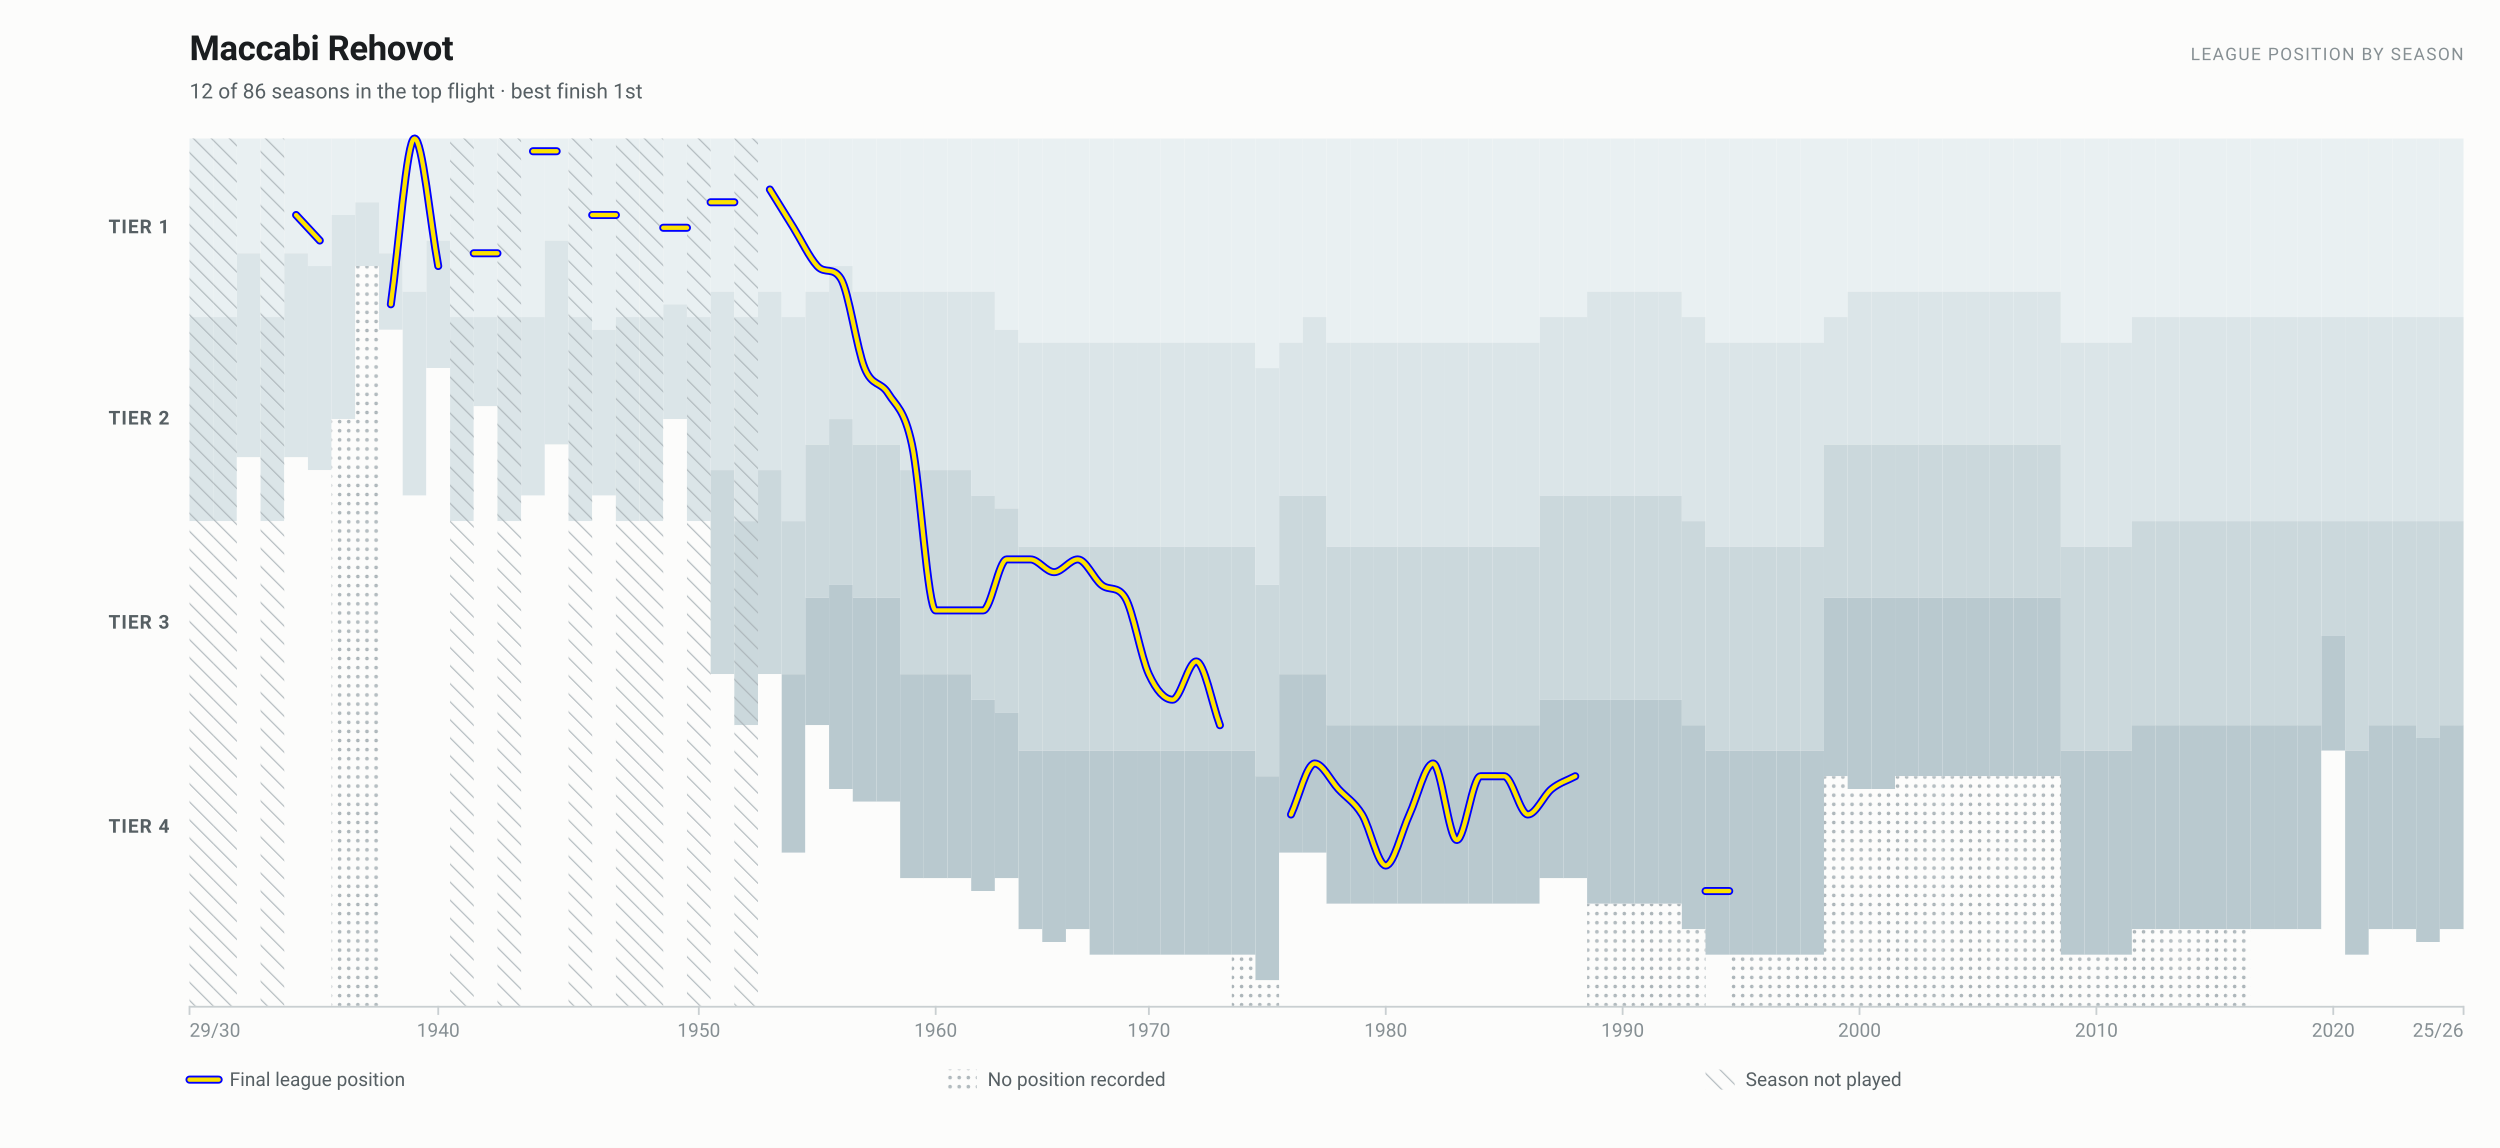
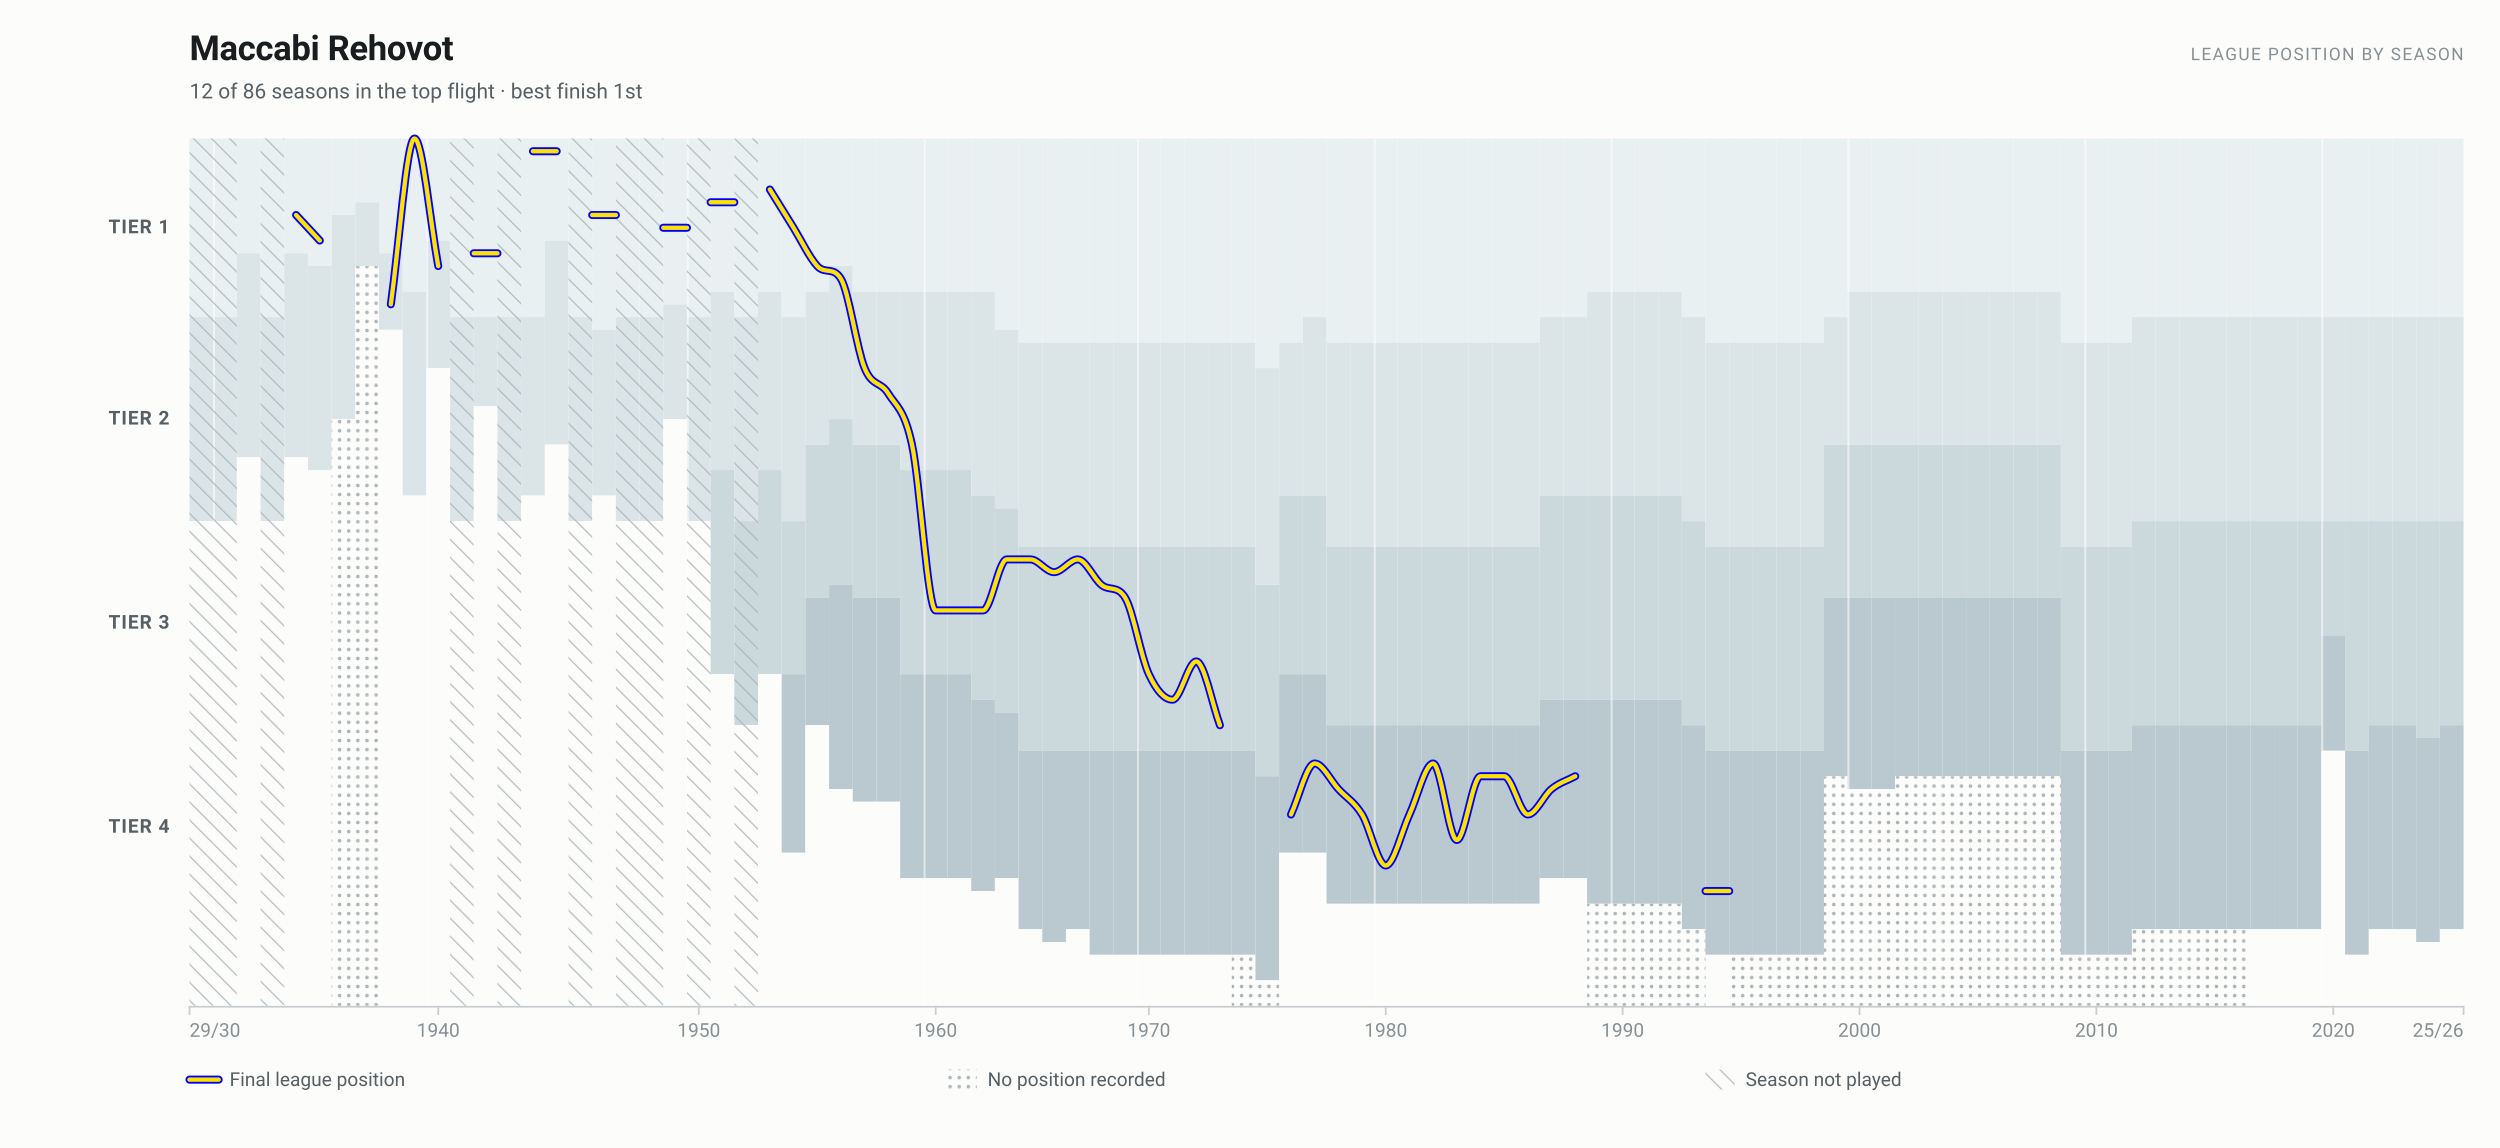
<svg xmlns="http://www.w3.org/2000/svg" width="1372" height="630" viewBox="0 0 1372 630" font-family="ui-sans-serif, -apple-system, 'Segoe UI', Roboto, 'DejaVu Sans', 'Liberation Sans', sans-serif" role="img" aria-label="Maccabi Rehovot, 1929/1930 – 2025/2026">
  <style>
  .bg{fill:#FCFCFB} .ink{fill:#1A1D1F} .ink2{fill:#565F63}
  .ink3{fill:#868F93} .rule{stroke:#C9CFD1}
  .line,.casing{fill:none;stroke-linecap:round;stroke-linejoin:round}
  .casing{stroke:#0000FF;stroke-width:4.4}
  .line{stroke:#FDE200;stroke-width:2.4}
  .champ{fill:#A06A0A}
+   .grid{stroke:#FFFFFF;stroke-opacity:0.55;stroke-width:1;fill:none}
</style>
  <defs>
    <pattern id="notplayed" width="7" height="7" patternUnits="userSpaceOnUse" patternTransform="rotate(-45)">
      <line x1="0" y1="0" x2="0" y2="7" stroke="#A9B2B6" stroke-width="1.4" />
    </pattern>
    <pattern id="uncovered" width="5" height="5" patternUnits="userSpaceOnUse">
      <circle cx="1.4" cy="1.4" r="1" fill="#A9B2B6" />
    </pattern>
    <pattern id="stopped" width="4" height="4" patternUnits="userSpaceOnUse">
      <rect width="4" height="2" fill="#A9B2B6" fill-opacity=".55" />
    </pattern>
    <pattern id="notier" width="4" height="4" patternUnits="userSpaceOnUse">
      <rect width="4" height="4" fill="#FCFCFB" />
    </pattern>
  </defs>
  <rect class="bg" width="1372" height="630" />
  <rect x="104" y="76" width="13" height="98" fill="#E9F0F2" />
  <rect x="104" y="174" width="13" height="112" fill="#DBE5E8" />
  <rect x="104" y="286" width="13" height="266" fill="url(#notier)" />
  <rect x="117" y="76" width="13" height="98" fill="#E9F0F2" />
  <rect x="117" y="174" width="13" height="112" fill="#DBE5E8" />
  <rect x="117" y="286" width="13" height="266" fill="url(#notier)" />
  <rect x="130" y="76" width="13" height="63" fill="#E9F0F2" />
  <rect x="130" y="139" width="13" height="112" fill="#DBE5E8" />
  <rect x="130" y="251" width="13" height="301" fill="url(#notier)" />
  <rect x="143" y="76" width="13" height="98" fill="#E9F0F2" />
  <rect x="143" y="174" width="13" height="112" fill="#DBE5E8" />
  <rect x="143" y="286" width="13" height="266" fill="url(#notier)" />
  <rect x="156" y="76" width="13" height="63" fill="#E9F0F2" />
  <rect x="156" y="139" width="13" height="112" fill="#DBE5E8" />
  <rect x="156" y="251" width="13" height="301" fill="url(#notier)" />
  <rect x="169" y="76" width="13" height="70" fill="#E9F0F2" />
  <rect x="169" y="146" width="13" height="112" fill="#DBE5E8" />
  <rect x="169" y="258" width="13" height="294" fill="url(#notier)" />
  <rect x="182" y="76" width="13" height="42" fill="#E9F0F2" />
  <rect x="182" y="118" width="13" height="112" fill="#DBE5E8" />
  <rect x="182" y="230" width="13" height="322" fill="url(#notier)" />
  <rect x="195" y="76" width="13" height="35" fill="#E9F0F2" />
  <rect x="195" y="111" width="13" height="35" fill="#DBE5E8" />
  <rect x="195" y="146" width="13" height="406" fill="url(#notier)" />
  <rect x="208" y="76" width="13" height="63" fill="#E9F0F2" />
  <rect x="208" y="139" width="13" height="42" fill="#DBE5E8" />
  <rect x="208" y="181" width="13" height="371" fill="url(#notier)" />
  <rect x="221" y="76" width="13" height="84" fill="#E9F0F2" />
  <rect x="221" y="160" width="13" height="112" fill="#DBE5E8" />
  <rect x="221" y="272" width="13" height="280" fill="url(#notier)" />
  <rect x="234" y="76" width="13" height="56" fill="#E9F0F2" />
  <rect x="234" y="132" width="13" height="70" fill="#DBE5E8" />
  <rect x="234" y="202" width="13" height="350" fill="url(#notier)" />
  <rect x="247" y="76" width="13" height="98" fill="#E9F0F2" />
  <rect x="247" y="174" width="13" height="112" fill="#DBE5E8" />
  <rect x="247" y="286" width="13" height="266" fill="url(#notier)" />
  <rect x="260" y="76" width="13" height="98" fill="#E9F0F2" />
  <rect x="260" y="174" width="13" height="49" fill="#DBE5E8" />
  <rect x="260" y="223" width="13" height="329" fill="url(#notier)" />
  <rect x="273" y="76" width="13" height="98" fill="#E9F0F2" />
  <rect x="273" y="174" width="13" height="112" fill="#DBE5E8" />
  <rect x="273" y="286" width="13" height="266" fill="url(#notier)" />
  <rect x="286" y="76" width="13" height="98" fill="#E9F0F2" />
  <rect x="286" y="174" width="13" height="98" fill="#DBE5E8" />
  <rect x="286" y="272" width="13" height="280" fill="url(#notier)" />
  <rect x="299" y="76" width="13" height="56" fill="#E9F0F2" />
  <rect x="299" y="132" width="13" height="112" fill="#DBE5E8" />
  <rect x="299" y="244" width="13" height="308" fill="url(#notier)" />
  <rect x="312" y="76" width="13" height="98" fill="#E9F0F2" />
  <rect x="312" y="174" width="13" height="112" fill="#DBE5E8" />
  <rect x="312" y="286" width="13" height="266" fill="url(#notier)" />
  <rect x="325" y="76" width="13" height="105" fill="#E9F0F2" />
  <rect x="325" y="181" width="13" height="91" fill="#DBE5E8" />
  <rect x="325" y="272" width="13" height="280" fill="url(#notier)" />
  <rect x="338" y="76" width="13" height="98" fill="#E9F0F2" />
  <rect x="338" y="174" width="13" height="112" fill="#DBE5E8" />
  <rect x="338" y="286" width="13" height="266" fill="url(#notier)" />
  <rect x="351" y="76" width="13" height="98" fill="#E9F0F2" />
  <rect x="351" y="174" width="13" height="112" fill="#DBE5E8" />
  <rect x="351" y="286" width="13" height="266" fill="url(#notier)" />
  <rect x="364" y="76" width="13" height="91" fill="#E9F0F2" />
  <rect x="364" y="167" width="13" height="63" fill="#DBE5E8" />
  <rect x="364" y="230" width="13" height="322" fill="url(#notier)" />
  <rect x="377" y="76" width="13" height="98" fill="#E9F0F2" />
  <rect x="377" y="174" width="13" height="112" fill="#DBE5E8" />
  <rect x="377" y="286" width="13" height="266" fill="url(#notier)" />
  <rect x="390" y="76" width="13" height="84" fill="#E9F0F2" />
  <rect x="390" y="160" width="13" height="98" fill="#DBE5E8" />
  <rect x="390" y="258" width="13" height="112" fill="#CBD8DC" />
  <rect x="390" y="370" width="13" height="182" fill="url(#notier)" />
  <rect x="403" y="76" width="13" height="98" fill="#E9F0F2" />
  <rect x="403" y="174" width="13" height="112" fill="#DBE5E8" />
  <rect x="403" y="286" width="13" height="112" fill="#CBD8DC" />
  <rect x="403" y="398" width="13" height="154" fill="url(#notier)" />
  <rect x="416" y="76" width="13" height="84" fill="#E9F0F2" />
  <rect x="416" y="160" width="13" height="98" fill="#DBE5E8" />
  <rect x="416" y="258" width="13" height="112" fill="#CBD8DC" />
  <rect x="416" y="370" width="13" height="182" fill="url(#notier)" />
  <rect x="429" y="76" width="13" height="98" fill="#E9F0F2" />
  <rect x="429" y="174" width="13" height="112" fill="#DBE5E8" />
  <rect x="429" y="286" width="13" height="84" fill="#CBD8DC" />
  <rect x="429" y="370" width="13" height="98" fill="#B9C9CF" />
  <rect x="429" y="468" width="13" height="84" fill="url(#notier)" />
  <rect x="442" y="76" width="13" height="84" fill="#E9F0F2" />
  <rect x="442" y="160" width="13" height="84" fill="#DBE5E8" />
  <rect x="442" y="244" width="13" height="84" fill="#CBD8DC" />
  <rect x="442" y="328" width="13" height="70" fill="#B9C9CF" />
  <rect x="442" y="398" width="13" height="154" fill="url(#notier)" />
  <rect x="455" y="76" width="13" height="70" fill="#E9F0F2" />
  <rect x="455" y="146" width="13" height="84" fill="#DBE5E8" />
  <rect x="455" y="230" width="13" height="91" fill="#CBD8DC" />
  <rect x="455" y="321" width="13" height="112" fill="#B9C9CF" />
  <rect x="455" y="433" width="13" height="119" fill="url(#notier)" />
  <rect x="468" y="76" width="13" height="84" fill="#E9F0F2" />
  <rect x="468" y="160" width="13" height="84" fill="#DBE5E8" />
  <rect x="468" y="244" width="13" height="84" fill="#CBD8DC" />
  <rect x="468" y="328" width="13" height="112" fill="#B9C9CF" />
  <rect x="468" y="440" width="13" height="112" fill="url(#notier)" />
  <rect x="481" y="76" width="13" height="84" fill="#E9F0F2" />
  <rect x="481" y="160" width="13" height="84" fill="#DBE5E8" />
  <rect x="481" y="244" width="13" height="84" fill="#CBD8DC" />
  <rect x="481" y="328" width="13" height="112" fill="#B9C9CF" />
  <rect x="481" y="440" width="13" height="112" fill="url(#notier)" />
  <rect x="494" y="76" width="13" height="84" fill="#E9F0F2" />
  <rect x="494" y="160" width="13" height="98" fill="#DBE5E8" />
  <rect x="494" y="258" width="13" height="112" fill="#CBD8DC" />
  <rect x="494" y="370" width="13" height="112" fill="#B9C9CF" />
  <rect x="494" y="482" width="13" height="70" fill="url(#notier)" />
  <rect x="507" y="76" width="13" height="84" fill="#E9F0F2" />
  <rect x="507" y="160" width="13" height="98" fill="#DBE5E8" />
  <rect x="507" y="258" width="13" height="112" fill="#CBD8DC" />
  <rect x="507" y="370" width="13" height="112" fill="#B9C9CF" />
  <rect x="507" y="482" width="13" height="70" fill="url(#notier)" />
  <rect x="520" y="76" width="13" height="84" fill="#E9F0F2" />
  <rect x="520" y="160" width="13" height="98" fill="#DBE5E8" />
  <rect x="520" y="258" width="13" height="112" fill="#CBD8DC" />
  <rect x="520" y="370" width="13" height="112" fill="#B9C9CF" />
  <rect x="520" y="482" width="13" height="70" fill="url(#notier)" />
  <rect x="533" y="76" width="13" height="84" fill="#E9F0F2" />
  <rect x="533" y="160" width="13" height="112" fill="#DBE5E8" />
  <rect x="533" y="272" width="13" height="112" fill="#CBD8DC" />
  <rect x="533" y="384" width="13" height="105" fill="#B9C9CF" />
  <rect x="533" y="489" width="13" height="63" fill="url(#notier)" />
  <rect x="546" y="76" width="13" height="105" fill="#E9F0F2" />
  <rect x="546" y="181" width="13" height="98" fill="#DBE5E8" />
  <rect x="546" y="279" width="13" height="112" fill="#CBD8DC" />
  <rect x="546" y="391" width="13" height="91" fill="#B9C9CF" />
  <rect x="546" y="482" width="13" height="70" fill="url(#notier)" />
  <rect x="559" y="76" width="13" height="112" fill="#E9F0F2" />
  <rect x="559" y="188" width="13" height="112" fill="#DBE5E8" />
  <rect x="559" y="300" width="13" height="112" fill="#CBD8DC" />
  <rect x="559" y="412" width="13" height="98" fill="#B9C9CF" />
  <rect x="559" y="510" width="13" height="42" fill="url(#notier)" />
  <rect x="572" y="76" width="13" height="112" fill="#E9F0F2" />
  <rect x="572" y="188" width="13" height="112" fill="#DBE5E8" />
  <rect x="572" y="300" width="13" height="112" fill="#CBD8DC" />
  <rect x="572" y="412" width="13" height="105" fill="#B9C9CF" />
  <rect x="572" y="517" width="13" height="35" fill="url(#notier)" />
  <rect x="585" y="76" width="13" height="112" fill="#E9F0F2" />
  <rect x="585" y="188" width="13" height="112" fill="#DBE5E8" />
  <rect x="585" y="300" width="13" height="112" fill="#CBD8DC" />
  <rect x="585" y="412" width="13" height="98" fill="#B9C9CF" />
  <rect x="585" y="510" width="13" height="42" fill="url(#notier)" />
  <rect x="598" y="76" width="13" height="112" fill="#E9F0F2" />
  <rect x="598" y="188" width="13" height="112" fill="#DBE5E8" />
  <rect x="598" y="300" width="13" height="112" fill="#CBD8DC" />
  <rect x="598" y="412" width="13" height="112" fill="#B9C9CF" />
  <rect x="598" y="524" width="13" height="28" fill="url(#notier)" />
  <rect x="611" y="76" width="13" height="112" fill="#E9F0F2" />
  <rect x="611" y="188" width="13" height="112" fill="#DBE5E8" />
  <rect x="611" y="300" width="13" height="112" fill="#CBD8DC" />
  <rect x="611" y="412" width="13" height="112" fill="#B9C9CF" />
  <rect x="611" y="524" width="13" height="28" fill="url(#notier)" />
  <rect x="624" y="76" width="13" height="112" fill="#E9F0F2" />
  <rect x="624" y="188" width="13" height="112" fill="#DBE5E8" />
  <rect x="624" y="300" width="13" height="112" fill="#CBD8DC" />
  <rect x="624" y="412" width="13" height="112" fill="#B9C9CF" />
  <rect x="624" y="524" width="13" height="28" fill="url(#notier)" />
  <rect x="637" y="76" width="13" height="112" fill="#E9F0F2" />
  <rect x="637" y="188" width="13" height="112" fill="#DBE5E8" />
  <rect x="637" y="300" width="13" height="112" fill="#CBD8DC" />
  <rect x="637" y="412" width="13" height="112" fill="#B9C9CF" />
  <rect x="637" y="524" width="13" height="28" fill="url(#notier)" />
  <rect x="650" y="76" width="13" height="112" fill="#E9F0F2" />
  <rect x="650" y="188" width="13" height="112" fill="#DBE5E8" />
  <rect x="650" y="300" width="13" height="112" fill="#CBD8DC" />
  <rect x="650" y="412" width="13" height="112" fill="#B9C9CF" />
  <rect x="650" y="524" width="13" height="28" fill="url(#notier)" />
  <rect x="663" y="76" width="13" height="112" fill="#E9F0F2" />
  <rect x="663" y="188" width="13" height="112" fill="#DBE5E8" />
  <rect x="663" y="300" width="13" height="112" fill="#CBD8DC" />
  <rect x="663" y="412" width="13" height="112" fill="#B9C9CF" />
  <rect x="663" y="524" width="13" height="28" fill="url(#notier)" />
  <rect x="676" y="76" width="13" height="112" fill="#E9F0F2" />
  <rect x="676" y="188" width="13" height="112" fill="#DBE5E8" />
  <rect x="676" y="300" width="13" height="112" fill="#CBD8DC" />
  <rect x="676" y="412" width="13" height="112" fill="#B9C9CF" />
  <rect x="676" y="524" width="13" height="28" fill="url(#notier)" />
  <rect x="689" y="76" width="13" height="126" fill="#E9F0F2" />
  <rect x="689" y="202" width="13" height="119" fill="#DBE5E8" />
  <rect x="689" y="321" width="13" height="105" fill="#CBD8DC" />
  <rect x="689" y="426" width="13" height="112" fill="#B9C9CF" />
  <rect x="689" y="538" width="13" height="14" fill="url(#notier)" />
  <rect x="702" y="76" width="13" height="112" fill="#E9F0F2" />
  <rect x="702" y="188" width="13" height="84" fill="#DBE5E8" />
  <rect x="702" y="272" width="13" height="98" fill="#CBD8DC" />
  <rect x="702" y="370" width="13" height="98" fill="#B9C9CF" />
  <rect x="702" y="468" width="13" height="84" fill="url(#notier)" />
  <rect x="715" y="76" width="13" height="98" fill="#E9F0F2" />
  <rect x="715" y="174" width="13" height="98" fill="#DBE5E8" />
  <rect x="715" y="272" width="13" height="98" fill="#CBD8DC" />
  <rect x="715" y="370" width="13" height="98" fill="#B9C9CF" />
  <rect x="715" y="468" width="13" height="84" fill="url(#notier)" />
  <rect x="728" y="76" width="13" height="112" fill="#E9F0F2" />
  <rect x="728" y="188" width="13" height="112" fill="#DBE5E8" />
  <rect x="728" y="300" width="13" height="98" fill="#CBD8DC" />
  <rect x="728" y="398" width="13" height="98" fill="#B9C9CF" />
  <rect x="728" y="496" width="13" height="56" fill="url(#notier)" />
  <rect x="741" y="76" width="13" height="112" fill="#E9F0F2" />
  <rect x="741" y="188" width="13" height="112" fill="#DBE5E8" />
  <rect x="741" y="300" width="13" height="98" fill="#CBD8DC" />
  <rect x="741" y="398" width="13" height="98" fill="#B9C9CF" />
  <rect x="741" y="496" width="13" height="56" fill="url(#notier)" />
  <rect x="754" y="76" width="13" height="112" fill="#E9F0F2" />
  <rect x="754" y="188" width="13" height="112" fill="#DBE5E8" />
  <rect x="754" y="300" width="13" height="98" fill="#CBD8DC" />
  <rect x="754" y="398" width="13" height="98" fill="#B9C9CF" />
  <rect x="754" y="496" width="13" height="56" fill="url(#notier)" />
  <rect x="767" y="76" width="13" height="112" fill="#E9F0F2" />
  <rect x="767" y="188" width="13" height="112" fill="#DBE5E8" />
  <rect x="767" y="300" width="13" height="98" fill="#CBD8DC" />
  <rect x="767" y="398" width="13" height="98" fill="#B9C9CF" />
  <rect x="767" y="496" width="13" height="56" fill="url(#notier)" />
  <rect x="780" y="76" width="13" height="112" fill="#E9F0F2" />
  <rect x="780" y="188" width="13" height="112" fill="#DBE5E8" />
  <rect x="780" y="300" width="13" height="98" fill="#CBD8DC" />
  <rect x="780" y="398" width="13" height="98" fill="#B9C9CF" />
  <rect x="780" y="496" width="13" height="56" fill="url(#notier)" />
  <rect x="793" y="76" width="13" height="112" fill="#E9F0F2" />
  <rect x="793" y="188" width="13" height="112" fill="#DBE5E8" />
  <rect x="793" y="300" width="13" height="98" fill="#CBD8DC" />
  <rect x="793" y="398" width="13" height="98" fill="#B9C9CF" />
  <rect x="793" y="496" width="13" height="56" fill="url(#notier)" />
  <rect x="806" y="76" width="13" height="112" fill="#E9F0F2" />
  <rect x="806" y="188" width="13" height="112" fill="#DBE5E8" />
  <rect x="806" y="300" width="13" height="98" fill="#CBD8DC" />
  <rect x="806" y="398" width="13" height="98" fill="#B9C9CF" />
  <rect x="806" y="496" width="13" height="56" fill="url(#notier)" />
  <rect x="819" y="76" width="13" height="112" fill="#E9F0F2" />
  <rect x="819" y="188" width="13" height="112" fill="#DBE5E8" />
  <rect x="819" y="300" width="13" height="98" fill="#CBD8DC" />
  <rect x="819" y="398" width="13" height="98" fill="#B9C9CF" />
  <rect x="819" y="496" width="13" height="56" fill="url(#notier)" />
  <rect x="832" y="76" width="13" height="112" fill="#E9F0F2" />
  <rect x="832" y="188" width="13" height="112" fill="#DBE5E8" />
  <rect x="832" y="300" width="13" height="98" fill="#CBD8DC" />
  <rect x="832" y="398" width="13" height="98" fill="#B9C9CF" />
  <rect x="832" y="496" width="13" height="56" fill="url(#notier)" />
  <rect x="845" y="76" width="13" height="98" fill="#E9F0F2" />
  <rect x="845" y="174" width="13" height="98" fill="#DBE5E8" />
  <rect x="845" y="272" width="13" height="112" fill="#CBD8DC" />
  <rect x="845" y="384" width="13" height="98" fill="#B9C9CF" />
  <rect x="845" y="482" width="13" height="70" fill="url(#notier)" />
  <rect x="858" y="76" width="13" height="98" fill="#E9F0F2" />
  <rect x="858" y="174" width="13" height="98" fill="#DBE5E8" />
  <rect x="858" y="272" width="13" height="112" fill="#CBD8DC" />
  <rect x="858" y="384" width="13" height="98" fill="#B9C9CF" />
  <rect x="858" y="482" width="13" height="70" fill="url(#notier)" />
  <rect x="871" y="76" width="13" height="84" fill="#E9F0F2" />
  <rect x="871" y="160" width="13" height="112" fill="#DBE5E8" />
  <rect x="871" y="272" width="13" height="112" fill="#CBD8DC" />
  <rect x="871" y="384" width="13" height="112" fill="#B9C9CF" />
  <rect x="871" y="496" width="13" height="56" fill="url(#notier)" />
  <rect x="884" y="76" width="13" height="84" fill="#E9F0F2" />
  <rect x="884" y="160" width="13" height="112" fill="#DBE5E8" />
  <rect x="884" y="272" width="13" height="112" fill="#CBD8DC" />
  <rect x="884" y="384" width="13" height="112" fill="#B9C9CF" />
  <rect x="884" y="496" width="13" height="56" fill="url(#notier)" />
  <rect x="897" y="76" width="13" height="84" fill="#E9F0F2" />
  <rect x="897" y="160" width="13" height="112" fill="#DBE5E8" />
  <rect x="897" y="272" width="13" height="112" fill="#CBD8DC" />
  <rect x="897" y="384" width="13" height="112" fill="#B9C9CF" />
  <rect x="897" y="496" width="13" height="56" fill="url(#notier)" />
  <rect x="910" y="76" width="13" height="84" fill="#E9F0F2" />
  <rect x="910" y="160" width="13" height="112" fill="#DBE5E8" />
  <rect x="910" y="272" width="13" height="112" fill="#CBD8DC" />
  <rect x="910" y="384" width="13" height="112" fill="#B9C9CF" />
  <rect x="910" y="496" width="13" height="56" fill="url(#notier)" />
  <rect x="923" y="76" width="13" height="98" fill="#E9F0F2" />
  <rect x="923" y="174" width="13" height="112" fill="#DBE5E8" />
  <rect x="923" y="286" width="13" height="112" fill="#CBD8DC" />
  <rect x="923" y="398" width="13" height="112" fill="#B9C9CF" />
  <rect x="923" y="510" width="13" height="42" fill="url(#notier)" />
  <rect x="936" y="76" width="13" height="112" fill="#E9F0F2" />
  <rect x="936" y="188" width="13" height="112" fill="#DBE5E8" />
  <rect x="936" y="300" width="13" height="112" fill="#CBD8DC" />
  <rect x="936" y="412" width="13" height="112" fill="#B9C9CF" />
  <rect x="936" y="524" width="13" height="28" fill="url(#notier)" />
  <rect x="949" y="76" width="13" height="112" fill="#E9F0F2" />
  <rect x="949" y="188" width="13" height="112" fill="#DBE5E8" />
  <rect x="949" y="300" width="13" height="112" fill="#CBD8DC" />
  <rect x="949" y="412" width="13" height="112" fill="#B9C9CF" />
  <rect x="949" y="524" width="13" height="28" fill="url(#notier)" />
  <rect x="962" y="76" width="13" height="112" fill="#E9F0F2" />
  <rect x="962" y="188" width="13" height="112" fill="#DBE5E8" />
  <rect x="962" y="300" width="13" height="112" fill="#CBD8DC" />
  <rect x="962" y="412" width="13" height="112" fill="#B9C9CF" />
  <rect x="962" y="524" width="13" height="28" fill="url(#notier)" />
  <rect x="975" y="76" width="13" height="112" fill="#E9F0F2" />
  <rect x="975" y="188" width="13" height="112" fill="#DBE5E8" />
  <rect x="975" y="300" width="13" height="112" fill="#CBD8DC" />
  <rect x="975" y="412" width="13" height="112" fill="#B9C9CF" />
  <rect x="975" y="524" width="13" height="28" fill="url(#notier)" />
  <rect x="988" y="76" width="13" height="112" fill="#E9F0F2" />
  <rect x="988" y="188" width="13" height="112" fill="#DBE5E8" />
  <rect x="988" y="300" width="13" height="112" fill="#CBD8DC" />
  <rect x="988" y="412" width="13" height="112" fill="#B9C9CF" />
  <rect x="988" y="524" width="13" height="28" fill="url(#notier)" />
  <rect x="1001" y="76" width="13" height="98" fill="#E9F0F2" />
  <rect x="1001" y="174" width="13" height="70" fill="#DBE5E8" />
  <rect x="1001" y="244" width="13" height="84" fill="#CBD8DC" />
  <rect x="1001" y="328" width="13" height="98" fill="#B9C9CF" />
  <rect x="1001" y="426" width="13" height="126" fill="url(#notier)" />
  <rect x="1014" y="76" width="13" height="84" fill="#E9F0F2" />
  <rect x="1014" y="160" width="13" height="84" fill="#DBE5E8" />
  <rect x="1014" y="244" width="13" height="84" fill="#CBD8DC" />
  <rect x="1014" y="328" width="13" height="105" fill="#B9C9CF" />
  <rect x="1014" y="433" width="13" height="119" fill="url(#notier)" />
  <rect x="1027" y="76" width="13" height="84" fill="#E9F0F2" />
  <rect x="1027" y="160" width="13" height="84" fill="#DBE5E8" />
  <rect x="1027" y="244" width="13" height="84" fill="#CBD8DC" />
  <rect x="1027" y="328" width="13" height="105" fill="#B9C9CF" />
  <rect x="1027" y="433" width="13" height="119" fill="url(#notier)" />
  <rect x="1040" y="76" width="13" height="84" fill="#E9F0F2" />
  <rect x="1040" y="160" width="13" height="84" fill="#DBE5E8" />
  <rect x="1040" y="244" width="13" height="84" fill="#CBD8DC" />
  <rect x="1040" y="328" width="13" height="98" fill="#B9C9CF" />
  <rect x="1040" y="426" width="13" height="126" fill="url(#notier)" />
  <rect x="1053" y="76" width="13" height="84" fill="#E9F0F2" />
  <rect x="1053" y="160" width="13" height="84" fill="#DBE5E8" />
  <rect x="1053" y="244" width="13" height="84" fill="#CBD8DC" />
  <rect x="1053" y="328" width="13" height="98" fill="#B9C9CF" />
  <rect x="1053" y="426" width="13" height="126" fill="url(#notier)" />
  <rect x="1066" y="76" width="13" height="84" fill="#E9F0F2" />
  <rect x="1066" y="160" width="13" height="84" fill="#DBE5E8" />
  <rect x="1066" y="244" width="13" height="84" fill="#CBD8DC" />
  <rect x="1066" y="328" width="13" height="98" fill="#B9C9CF" />
  <rect x="1066" y="426" width="13" height="126" fill="url(#notier)" />
  <rect x="1079" y="76" width="13" height="84" fill="#E9F0F2" />
  <rect x="1079" y="160" width="13" height="84" fill="#DBE5E8" />
  <rect x="1079" y="244" width="13" height="84" fill="#CBD8DC" />
  <rect x="1079" y="328" width="13" height="98" fill="#B9C9CF" />
  <rect x="1079" y="426" width="13" height="126" fill="url(#notier)" />
  <rect x="1092" y="76" width="13" height="84" fill="#E9F0F2" />
  <rect x="1092" y="160" width="13" height="84" fill="#DBE5E8" />
  <rect x="1092" y="244" width="13" height="84" fill="#CBD8DC" />
  <rect x="1092" y="328" width="13" height="98" fill="#B9C9CF" />
  <rect x="1092" y="426" width="13" height="126" fill="url(#notier)" />
  <rect x="1105" y="76" width="13" height="84" fill="#E9F0F2" />
  <rect x="1105" y="160" width="13" height="84" fill="#DBE5E8" />
  <rect x="1105" y="244" width="13" height="84" fill="#CBD8DC" />
  <rect x="1105" y="328" width="13" height="98" fill="#B9C9CF" />
  <rect x="1105" y="426" width="13" height="126" fill="url(#notier)" />
  <rect x="1118" y="76" width="13" height="84" fill="#E9F0F2" />
  <rect x="1118" y="160" width="13" height="84" fill="#DBE5E8" />
  <rect x="1118" y="244" width="13" height="84" fill="#CBD8DC" />
  <rect x="1118" y="328" width="13" height="98" fill="#B9C9CF" />
  <rect x="1118" y="426" width="13" height="126" fill="url(#notier)" />
  <rect x="1131" y="76" width="13" height="112" fill="#E9F0F2" />
  <rect x="1131" y="188" width="13" height="112" fill="#DBE5E8" />
  <rect x="1131" y="300" width="13" height="112" fill="#CBD8DC" />
  <rect x="1131" y="412" width="13" height="112" fill="#B9C9CF" />
  <rect x="1131" y="524" width="13" height="28" fill="url(#notier)" />
  <rect x="1144" y="76" width="13" height="112" fill="#E9F0F2" />
  <rect x="1144" y="188" width="13" height="112" fill="#DBE5E8" />
  <rect x="1144" y="300" width="13" height="112" fill="#CBD8DC" />
  <rect x="1144" y="412" width="13" height="112" fill="#B9C9CF" />
  <rect x="1144" y="524" width="13" height="28" fill="url(#notier)" />
  <rect x="1157" y="76" width="13" height="112" fill="#E9F0F2" />
  <rect x="1157" y="188" width="13" height="112" fill="#DBE5E8" />
  <rect x="1157" y="300" width="13" height="112" fill="#CBD8DC" />
  <rect x="1157" y="412" width="13" height="112" fill="#B9C9CF" />
  <rect x="1157" y="524" width="13" height="28" fill="url(#notier)" />
  <rect x="1170" y="76" width="13" height="98" fill="#E9F0F2" />
  <rect x="1170" y="174" width="13" height="112" fill="#DBE5E8" />
  <rect x="1170" y="286" width="13" height="112" fill="#CBD8DC" />
  <rect x="1170" y="398" width="13" height="112" fill="#B9C9CF" />
  <rect x="1170" y="510" width="13" height="42" fill="url(#notier)" />
  <rect x="1183" y="76" width="13" height="98" fill="#E9F0F2" />
  <rect x="1183" y="174" width="13" height="112" fill="#DBE5E8" />
  <rect x="1183" y="286" width="13" height="112" fill="#CBD8DC" />
  <rect x="1183" y="398" width="13" height="112" fill="#B9C9CF" />
  <rect x="1183" y="510" width="13" height="42" fill="url(#notier)" />
  <rect x="1196" y="76" width="13" height="98" fill="#E9F0F2" />
  <rect x="1196" y="174" width="13" height="112" fill="#DBE5E8" />
  <rect x="1196" y="286" width="13" height="112" fill="#CBD8DC" />
  <rect x="1196" y="398" width="13" height="112" fill="#B9C9CF" />
  <rect x="1196" y="510" width="13" height="42" fill="url(#notier)" />
  <rect x="1209" y="76" width="13" height="98" fill="#E9F0F2" />
  <rect x="1209" y="174" width="13" height="112" fill="#DBE5E8" />
  <rect x="1209" y="286" width="13" height="112" fill="#CBD8DC" />
  <rect x="1209" y="398" width="13" height="112" fill="#B9C9CF" />
  <rect x="1209" y="510" width="13" height="42" fill="url(#notier)" />
  <rect x="1222" y="76" width="13" height="98" fill="#E9F0F2" />
  <rect x="1222" y="174" width="13" height="112" fill="#DBE5E8" />
  <rect x="1222" y="286" width="13" height="112" fill="#CBD8DC" />
  <rect x="1222" y="398" width="13" height="112" fill="#B9C9CF" />
  <rect x="1222" y="510" width="13" height="42" fill="url(#notier)" />
  <rect x="1235" y="76" width="13" height="98" fill="#E9F0F2" />
  <rect x="1235" y="174" width="13" height="112" fill="#DBE5E8" />
  <rect x="1235" y="286" width="13" height="112" fill="#CBD8DC" />
  <rect x="1235" y="398" width="13" height="112" fill="#B9C9CF" />
  <rect x="1235" y="510" width="13" height="42" fill="url(#notier)" />
  <rect x="1248" y="76" width="13" height="98" fill="#E9F0F2" />
  <rect x="1248" y="174" width="13" height="112" fill="#DBE5E8" />
  <rect x="1248" y="286" width="13" height="112" fill="#CBD8DC" />
  <rect x="1248" y="398" width="13" height="112" fill="#B9C9CF" />
  <rect x="1248" y="510" width="13" height="42" fill="url(#notier)" />
  <rect x="1261" y="76" width="13" height="98" fill="#E9F0F2" />
  <rect x="1261" y="174" width="13" height="112" fill="#DBE5E8" />
  <rect x="1261" y="286" width="13" height="112" fill="#CBD8DC" />
  <rect x="1261" y="398" width="13" height="112" fill="#B9C9CF" />
  <rect x="1261" y="510" width="13" height="42" fill="url(#notier)" />
  <rect x="1274" y="76" width="13" height="98" fill="#E9F0F2" />
  <rect x="1274" y="174" width="13" height="112" fill="#DBE5E8" />
  <rect x="1274" y="286" width="13" height="63" fill="#CBD8DC" />
  <rect x="1274" y="349" width="13" height="63" fill="#B9C9CF" />
  <rect x="1274" y="412" width="13" height="140" fill="url(#notier)" />
  <rect x="1287" y="76" width="13" height="98" fill="#E9F0F2" />
  <rect x="1287" y="174" width="13" height="112" fill="#DBE5E8" />
  <rect x="1287" y="286" width="13" height="126" fill="#CBD8DC" />
  <rect x="1287" y="412" width="13" height="112" fill="#B9C9CF" />
  <rect x="1287" y="524" width="13" height="28" fill="url(#notier)" />
  <rect x="1300" y="76" width="13" height="98" fill="#E9F0F2" />
  <rect x="1300" y="174" width="13" height="112" fill="#DBE5E8" />
  <rect x="1300" y="286" width="13" height="112" fill="#CBD8DC" />
  <rect x="1300" y="398" width="13" height="112" fill="#B9C9CF" />
  <rect x="1300" y="510" width="13" height="42" fill="url(#notier)" />
  <rect x="1313" y="76" width="13" height="98" fill="#E9F0F2" />
  <rect x="1313" y="174" width="13" height="112" fill="#DBE5E8" />
  <rect x="1313" y="286" width="13" height="112" fill="#CBD8DC" />
  <rect x="1313" y="398" width="13" height="112" fill="#B9C9CF" />
  <rect x="1313" y="510" width="13" height="42" fill="url(#notier)" />
  <rect x="1326" y="76" width="13" height="98" fill="#E9F0F2" />
  <rect x="1326" y="174" width="13" height="112" fill="#DBE5E8" />
  <rect x="1326" y="286" width="13" height="119" fill="#CBD8DC" />
  <rect x="1326" y="405" width="13" height="112" fill="#B9C9CF" />
  <rect x="1326" y="517" width="13" height="35" fill="url(#notier)" />
  <rect x="1339" y="76" width="13" height="98" fill="#E9F0F2" />
  <rect x="1339" y="174" width="13" height="112" fill="#DBE5E8" />
  <rect x="1339" y="286" width="13" height="112" fill="#CBD8DC" />
  <rect x="1339" y="398" width="13" height="112" fill="#B9C9CF" />
  <rect x="1339" y="510" width="13" height="42" fill="url(#notier)" />
+   <path class="grid" d="M117.5 76V552" />
+   <path class="grid" d="M234.5 76V552" />
+   <path class="grid" d="M377.5 76V552" />
+   <path class="grid" d="M507.5 76V552" />
+   <path class="grid" d="M624.5 76V552" />
+   <path class="grid" d="M754.5 76V552" />
+   <path class="grid" d="M884.5 76V552" />
+   <path class="grid" d="M1014.5 76V552" />
+   <path class="grid" d="M1144.5 76V552" />
+   <path class="grid" d="M1274.5 76V552" />
  <rect x="104" y="76" width="13" height="476" fill="url(#notplayed)" fill-opacity=".8" />
  <rect x="117" y="76" width="13" height="476" fill="url(#notplayed)" fill-opacity=".8" />
  <rect x="143" y="76" width="13" height="476" fill="url(#notplayed)" fill-opacity=".8" />
  <rect x="182" y="230" width="13" height="322" fill="url(#uncovered)" />
  <rect x="195" y="146" width="13" height="406" fill="url(#uncovered)" />
  <rect x="247" y="76" width="13" height="476" fill="url(#notplayed)" fill-opacity=".8" />
  <rect x="273" y="76" width="13" height="476" fill="url(#notplayed)" fill-opacity=".8" />
  <rect x="312" y="76" width="13" height="476" fill="url(#notplayed)" fill-opacity=".8" />
  <rect x="338" y="76" width="13" height="476" fill="url(#notplayed)" fill-opacity=".8" />
  <rect x="351" y="76" width="13" height="476" fill="url(#notplayed)" fill-opacity=".8" />
  <rect x="377" y="76" width="13" height="476" fill="url(#notplayed)" fill-opacity=".8" />
  <rect x="403" y="76" width="13" height="476" fill="url(#notplayed)" fill-opacity=".8" />
  <rect x="676" y="524" width="13" height="28" fill="url(#uncovered)" />
  <rect x="689" y="538" width="13" height="14" fill="url(#uncovered)" />
  <rect x="871" y="496" width="13" height="56" fill="url(#uncovered)" />
  <rect x="884" y="496" width="13" height="56" fill="url(#uncovered)" />
  <rect x="897" y="496" width="13" height="56" fill="url(#uncovered)" />
  <rect x="910" y="496" width="13" height="56" fill="url(#uncovered)" />
  <rect x="923" y="510" width="13" height="42" fill="url(#uncovered)" />
  <rect x="949" y="524" width="13" height="28" fill="url(#uncovered)" />
  <rect x="962" y="524" width="13" height="28" fill="url(#uncovered)" />
  <rect x="975" y="524" width="13" height="28" fill="url(#uncovered)" />
  <rect x="988" y="524" width="13" height="28" fill="url(#uncovered)" />
  <rect x="1001" y="426" width="13" height="126" fill="url(#uncovered)" />
  <rect x="1014" y="433" width="13" height="119" fill="url(#uncovered)" />
  <rect x="1027" y="433" width="13" height="119" fill="url(#uncovered)" />
  <rect x="1040" y="426" width="13" height="126" fill="url(#uncovered)" />
  <rect x="1053" y="426" width="13" height="126" fill="url(#uncovered)" />
  <rect x="1066" y="426" width="13" height="126" fill="url(#uncovered)" />
  <rect x="1079" y="426" width="13" height="126" fill="url(#uncovered)" />
  <rect x="1092" y="426" width="13" height="126" fill="url(#uncovered)" />
  <rect x="1105" y="426" width="13" height="126" fill="url(#uncovered)" />
  <rect x="1118" y="426" width="13" height="126" fill="url(#uncovered)" />
  <rect x="1131" y="524" width="13" height="28" fill="url(#uncovered)" />
  <rect x="1144" y="524" width="13" height="28" fill="url(#uncovered)" />
  <rect x="1157" y="524" width="13" height="28" fill="url(#uncovered)" />
  <rect x="1170" y="510" width="13" height="42" fill="url(#uncovered)" />
  <rect x="1183" y="510" width="13" height="42" fill="url(#uncovered)" />
  <rect x="1196" y="510" width="13" height="42" fill="url(#uncovered)" />
  <rect x="1209" y="510" width="13" height="42" fill="url(#uncovered)" />
  <rect x="1222" y="510" width="13" height="42" fill="url(#uncovered)" />
  <path class="casing" d="M162.5 118.0 C166.8 122.7 171.2 127.3 175.5 132.0" />
  <path class="casing" d="M214.5 167.0 C218.8 136.7 223.2 76.0 227.5 76.0 C231.8 76.0 236.2 122.7 240.5 146.0" />
  <path class="casing" d="M260.0 139.0H273.0" />
  <path class="casing" d="M292.5 83.0 C296.8 83.0 301.2 83.0 305.5 83.0" />
  <path class="casing" d="M325.0 118.0H338.0" />
  <path class="casing" d="M364.0 125.0H377.0" />
  <path class="casing" d="M390.0 111.0H403.0" />
  <path class="casing" d="M422.5 104.0 C426.8 111.0 431.2 118.0 435.5 125.0 C439.8 132.0 444.2 141.3 448.5 146.0 C452.8 150.7 457.2 146.0 461.5 153.0 C465.8 160.0 470.2 191.5 474.5 202.0 C478.8 212.5 483.2 209.0 487.5 216.0 C491.8 223.0 496.2 224.2 500.5 244.0 C504.8 263.8 509.2 335.0 513.5 335.0 C517.8 335.0 522.2 335.0 526.5 335.0 C530.8 335.0 535.2 335.0 539.5 335.0 C543.8 335.0 548.2 307.0 552.5 307.0 C556.8 307.0 561.2 307.0 565.5 307.0 C569.8 307.0 574.2 314.0 578.5 314.0 C582.8 314.0 587.2 307.0 591.5 307.0 C595.8 307.0 600.2 317.5 604.5 321.0 C608.8 324.5 613.2 321.0 617.5 328.0 C621.8 335.0 626.2 360.7 630.5 370.0 C634.8 379.3 639.2 384.0 643.5 384.0 C647.8 384.0 652.2 363.0 656.5 363.0 C660.8 363.0 665.2 386.3 669.5 398.0" />
  <path class="casing" d="M708.5 447.0 C712.8 437.7 717.2 419.0 721.5 419.0 C725.8 419.0 730.2 428.3 734.5 433.0 C738.8 437.7 743.2 440.0 747.5 447.0 C751.8 454.0 756.2 475.0 760.5 475.0 C764.8 475.0 769.2 456.3 773.5 447.0 C777.8 437.7 782.2 419.0 786.5 419.0 C790.8 419.0 795.2 461.0 799.5 461.0 C803.8 461.0 808.2 426.0 812.5 426.0 C816.8 426.0 821.2 426.0 825.5 426.0 C829.8 426.0 834.2 447.0 838.5 447.0 C842.8 447.0 847.2 436.5 851.5 433.0 C855.8 429.5 860.2 428.3 864.5 426.0" />
  <path class="casing" d="M936.0 489.0H949.0" />
  <path class="line" d="M162.5 118.0 C166.8 122.7 171.2 127.3 175.5 132.0" />
  <path class="line" d="M214.5 167.0 C218.8 136.7 223.2 76.0 227.5 76.0 C231.8 76.0 236.2 122.7 240.5 146.0" />
  <path class="line" d="M260.0 139.0H273.0" />
  <path class="line" d="M292.5 83.0 C296.8 83.0 301.2 83.0 305.5 83.0" />
  <path class="line" d="M325.0 118.0H338.0" />
  <path class="line" d="M364.0 125.0H377.0" />
  <path class="line" d="M390.0 111.0H403.0" />
  <path class="line" d="M422.5 104.0 C426.8 111.0 431.2 118.0 435.5 125.0 C439.8 132.0 444.2 141.3 448.5 146.0 C452.8 150.7 457.2 146.0 461.5 153.0 C465.8 160.0 470.2 191.5 474.5 202.0 C478.8 212.5 483.2 209.0 487.5 216.0 C491.8 223.0 496.2 224.2 500.5 244.0 C504.8 263.8 509.2 335.0 513.5 335.0 C517.8 335.0 522.2 335.0 526.5 335.0 C530.8 335.0 535.2 335.0 539.5 335.0 C543.8 335.0 548.2 307.0 552.5 307.0 C556.8 307.0 561.2 307.0 565.5 307.0 C569.8 307.0 574.2 314.0 578.5 314.0 C582.8 314.0 587.2 307.0 591.5 307.0 C595.8 307.0 600.2 317.5 604.5 321.0 C608.8 324.5 613.2 321.0 617.5 328.0 C621.8 335.0 626.2 360.7 630.5 370.0 C634.8 379.3 639.2 384.0 643.5 384.0 C647.8 384.0 652.2 363.0 656.5 363.0 C660.8 363.0 665.2 386.3 669.5 398.0" />
  <path class="line" d="M708.5 447.0 C712.8 437.7 717.2 419.0 721.5 419.0 C725.8 419.0 730.2 428.3 734.5 433.0 C738.8 437.7 743.2 440.0 747.5 447.0 C751.8 454.0 756.2 475.0 760.5 475.0 C764.8 475.0 769.2 456.3 773.5 447.0 C777.8 437.7 782.2 419.0 786.5 419.0 C790.8 419.0 795.2 461.0 799.5 461.0 C803.8 461.0 808.2 426.0 812.5 426.0 C816.8 426.0 821.2 426.0 825.5 426.0 C829.8 426.0 834.2 447.0 838.5 447.0 C842.8 447.0 847.2 436.5 851.5 433.0 C855.8 429.5 860.2 428.3 864.5 426.0" />
  <path class="line" d="M936.0 489.0H949.0" />
  <text class="ink2" x="93" y="128.0" text-anchor="end" font-size="10.5" font-weight="600" letter-spacing=".05em">TIER 1</text>
  <text class="ink2" x="93" y="233.0" text-anchor="end" font-size="10.5" font-weight="600" letter-spacing=".05em">TIER 2</text>
  <text class="ink2" x="93" y="345.0" text-anchor="end" font-size="10.5" font-weight="600" letter-spacing=".05em">TIER 3</text>
  <text class="ink2" x="93" y="457.0" text-anchor="end" font-size="10.5" font-weight="600" letter-spacing=".05em">TIER 4</text>
  <path class="rule" d="M104 552.5h1248" fill="none" />
  <path class="rule" d="M104 552v5" fill="none" />
  <text class="ink3" x="104" y="569" text-anchor="start" font-size="10.5">29/30</text>
  <path class="rule" d="M240.5 552v5" fill="none" />
  <text class="ink3" x="240.5" y="569" text-anchor="middle" font-size="10.5">1940</text>
  <path class="rule" d="M383.5 552v5" fill="none" />
  <text class="ink3" x="383.5" y="569" text-anchor="middle" font-size="10.5">1950</text>
  <path class="rule" d="M513.5 552v5" fill="none" />
  <text class="ink3" x="513.5" y="569" text-anchor="middle" font-size="10.5">1960</text>
  <path class="rule" d="M630.5 552v5" fill="none" />
  <text class="ink3" x="630.5" y="569" text-anchor="middle" font-size="10.5">1970</text>
  <path class="rule" d="M760.5 552v5" fill="none" />
  <text class="ink3" x="760.5" y="569" text-anchor="middle" font-size="10.5">1980</text>
  <path class="rule" d="M890.5 552v5" fill="none" />
  <text class="ink3" x="890.5" y="569" text-anchor="middle" font-size="10.5">1990</text>
  <path class="rule" d="M1020.5 552v5" fill="none" />
  <text class="ink3" x="1020.5" y="569" text-anchor="middle" font-size="10.5">2000</text>
  <path class="rule" d="M1150.5 552v5" fill="none" />
  <text class="ink3" x="1150.5" y="569" text-anchor="middle" font-size="10.5">2010</text>
  <path class="rule" d="M1280.5 552v5" fill="none" />
  <text class="ink3" x="1280.5" y="569" text-anchor="middle" font-size="10.5">2020</text>
  <path class="rule" d="M1352 552v5" fill="none" />
  <text class="ink3" x="1352" y="569" text-anchor="end" font-size="10.5">25/26</text>
  <text class="ink" x="104" y="33" text-anchor="start" font-size="19" font-weight="600" letter-spacing="-.01em">Maccabi Rehovot</text>
  <text class="ink2" x="104" y="54" text-anchor="start" font-size="11.5">12 of 86 seasons in the top flight · best finish 1st</text>
  <text class="ink3" x="1352" y="33" text-anchor="end" font-size="9.5" letter-spacing=".08em">LEAGUE POSITION BY SEASON</text>
  <path class="casing" d="M104 592.5h16" />
  <path class="line" d="M104 592.5h16" />
  <text class="ink2" x="126" y="596" text-anchor="start" font-size="10.5">Final league position</text>
  <rect x="520.0" y="587" width="16" height="11" fill="url(#uncovered)" />
  <text class="ink2" x="542.0" y="596" text-anchor="start" font-size="10.5">No position recorded</text>
  <rect x="936.0" y="587" width="16" height="11" fill="url(#notplayed)" fill-opacity=".8" />
  <text class="ink2" x="958.0" y="596" text-anchor="start" font-size="10.5">Season not played</text>
</svg>
